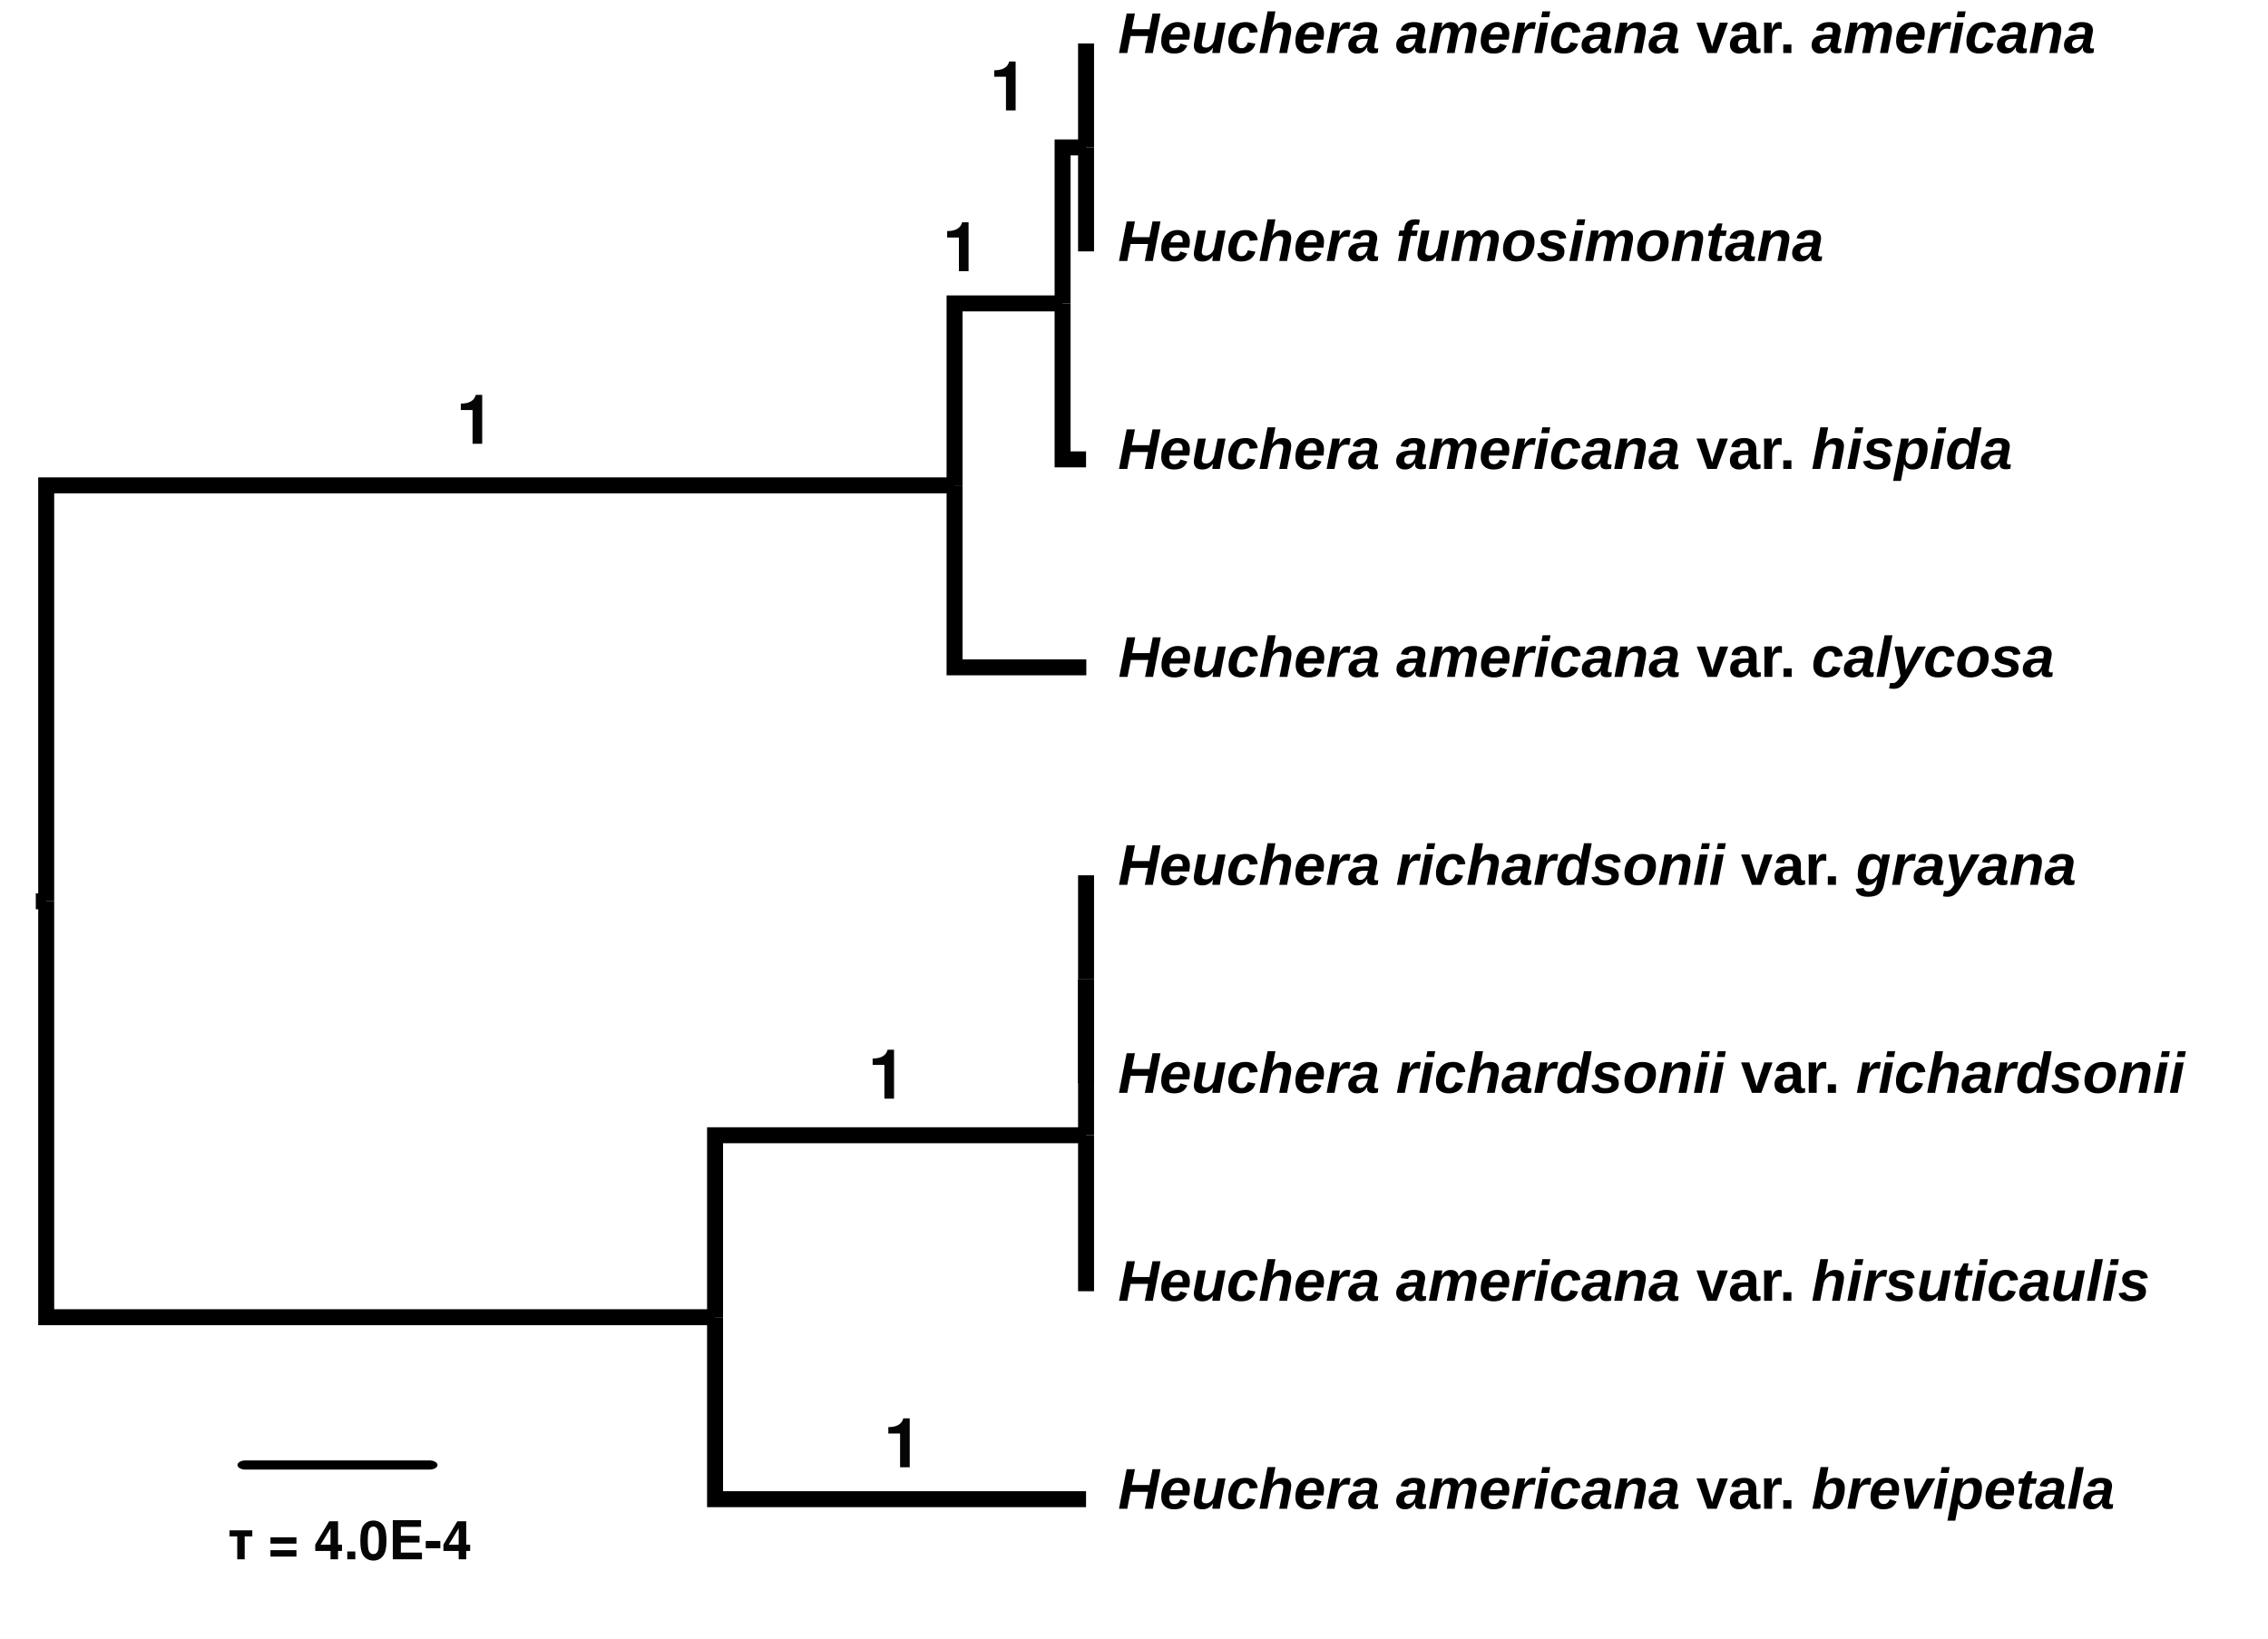
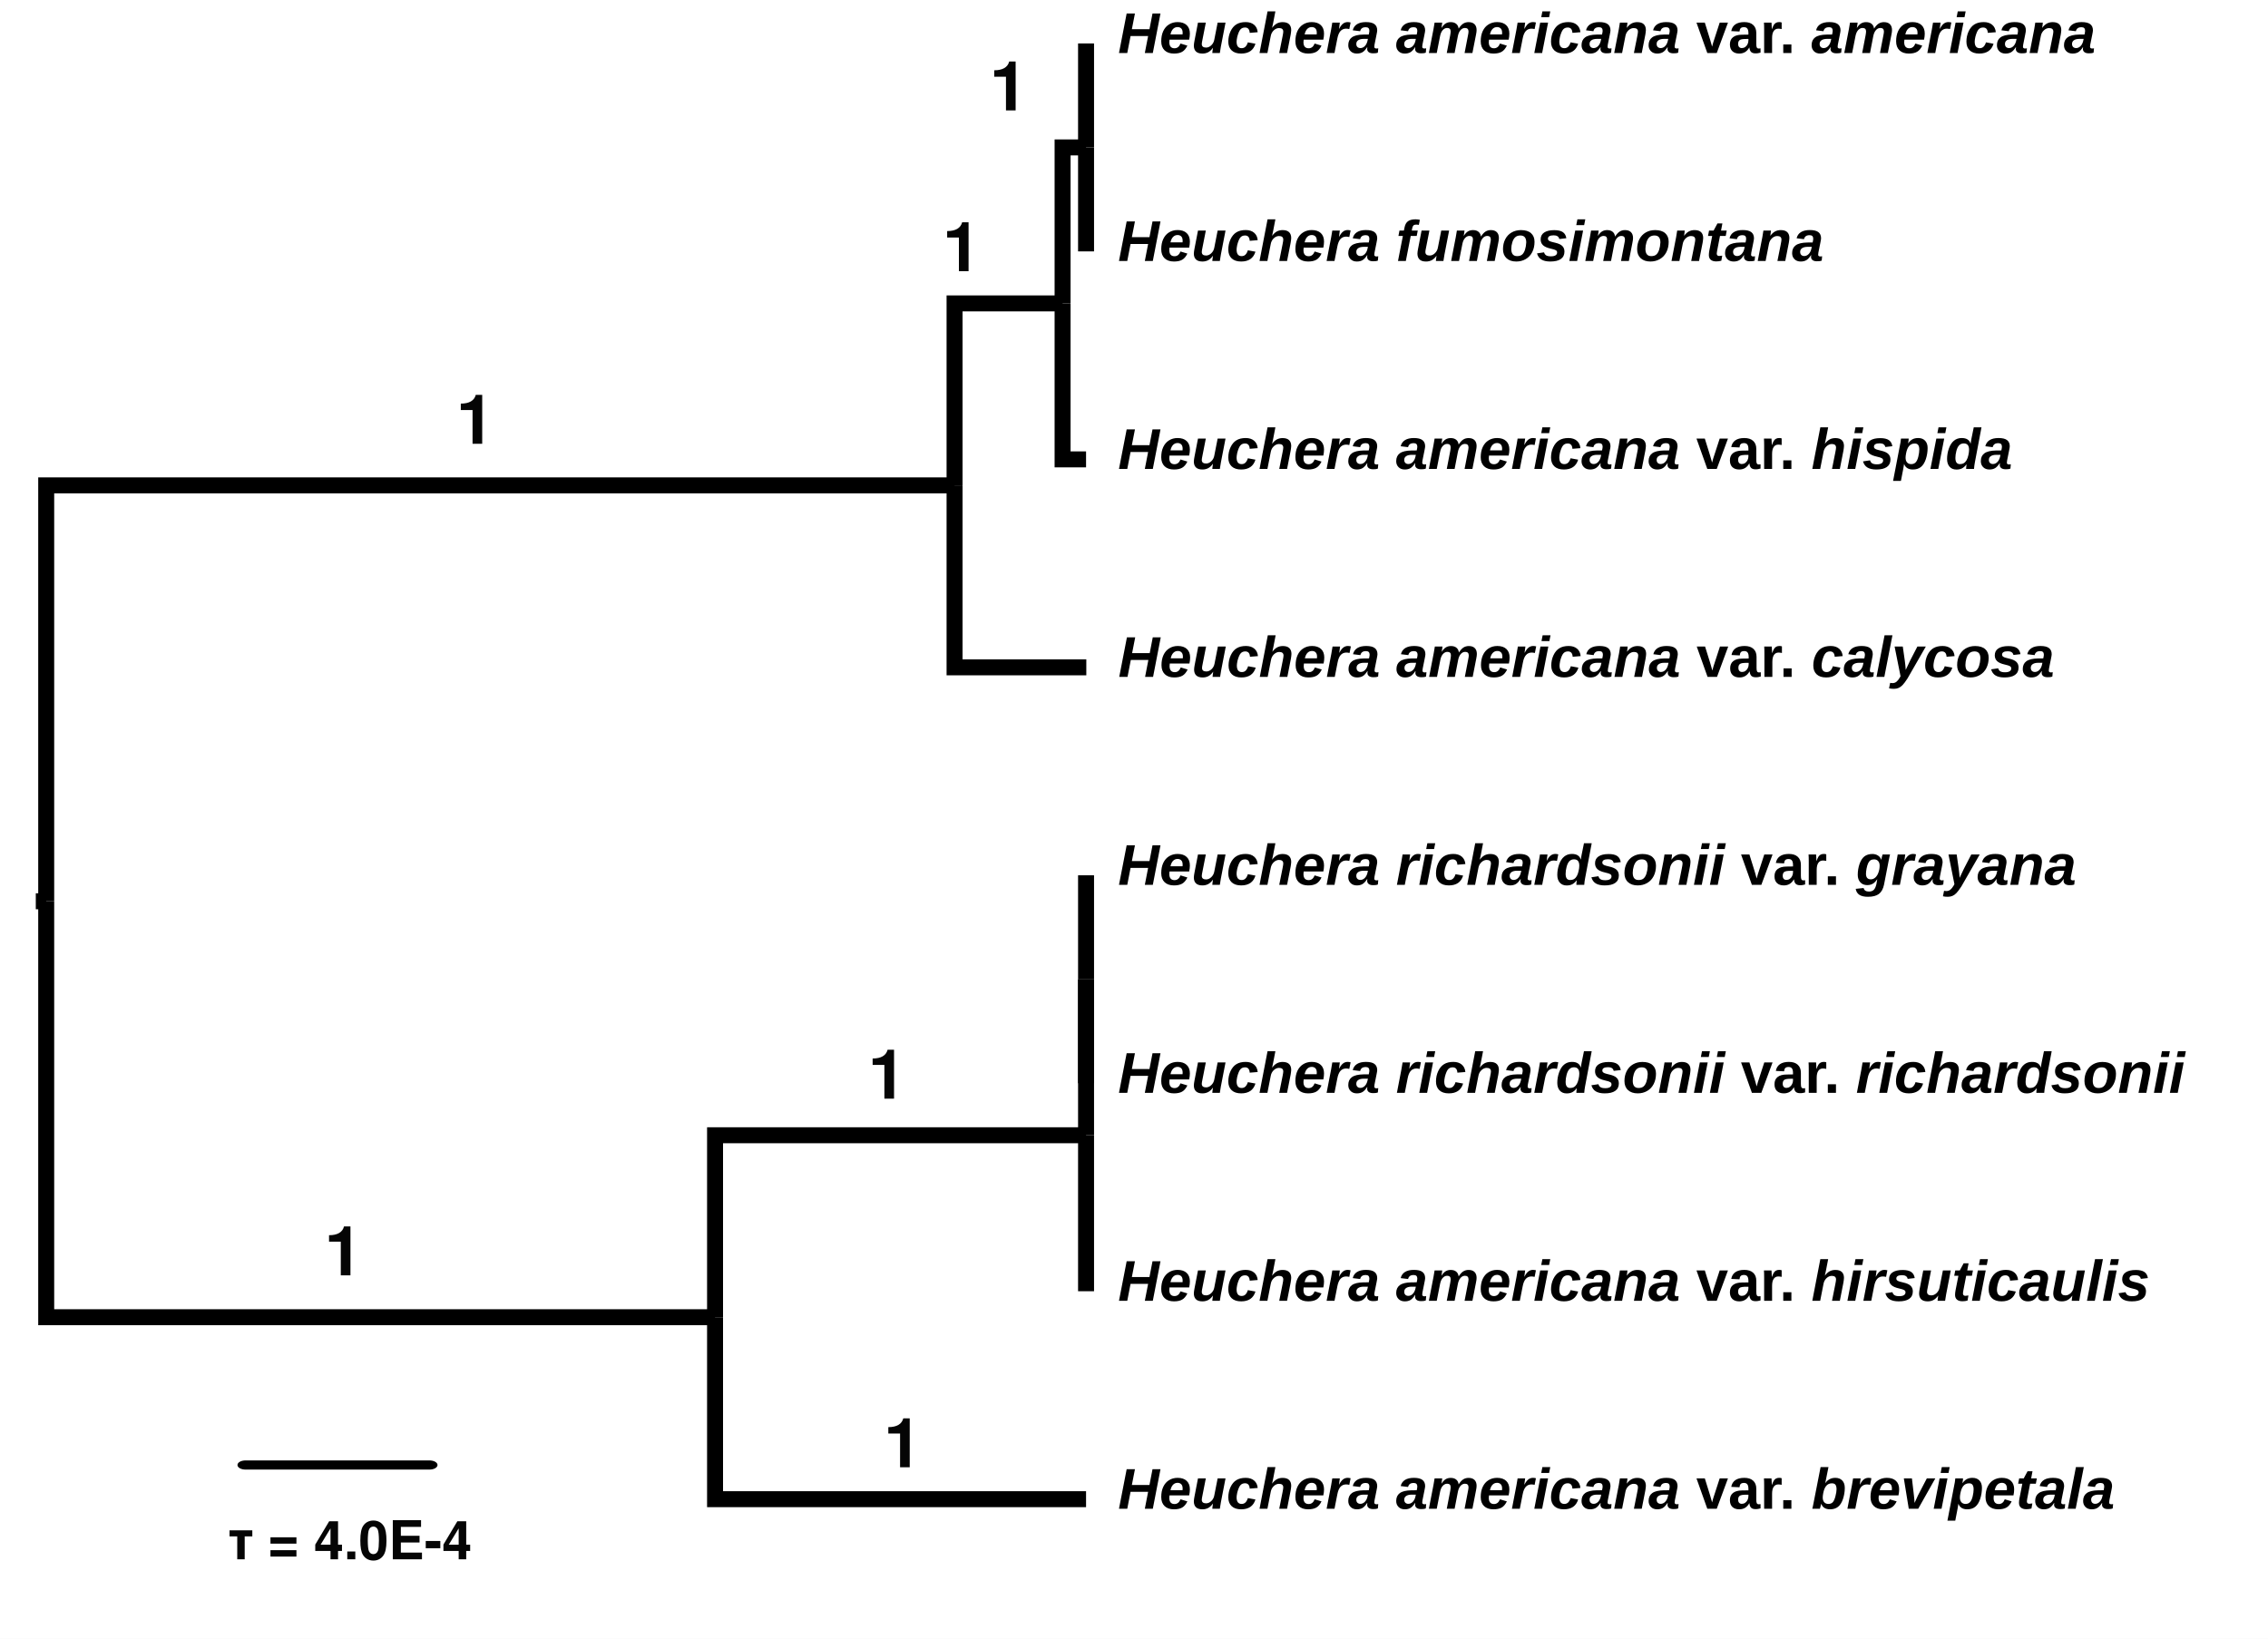
<svg xmlns="http://www.w3.org/2000/svg" version="1.1" id="svg1" width="947.059" height="684.445" viewBox="0 0 947.059 684.445">
  <defs id="defs1">
    <clipPath clipPathUnits="userSpaceOnUse" id="clipPath1">
      <path d="M 0,511 V 0 h 409 v 511 z" id="path1" />
    </clipPath>
    <clipPath clipPathUnits="userSpaceOnUse" id="clipPath2">
      <path d="M 0,511 V 0 h 409 v 511 z" transform="matrix(1,0,0,-1,-153.83,9.000003)" id="path2" />
    </clipPath>
    <clipPath clipPathUnits="userSpaceOnUse" id="clipPath3">
      <path d="M 0,511 V 0 h 409 v 511 z" id="path3" />
    </clipPath>
    <clipPath clipPathUnits="userSpaceOnUse" id="clipPath4">
      <path d="M 0,511 V 0 h 409 v 511 z" id="path4" />
    </clipPath>
    <clipPath clipPathUnits="userSpaceOnUse" id="clipPath5">
      <path d="M 0,511 V 0 h 409 v 511 z" id="path5" />
    </clipPath>
    <clipPath clipPathUnits="userSpaceOnUse" id="clipPath6">
      <path d="M 0,511 V 0 h 409 v 511 z" id="path6" />
    </clipPath>
    <clipPath clipPathUnits="userSpaceOnUse" id="clipPath7">
      <path d="M 0,511 V 0 h 409 v 511 z" id="path7" />
    </clipPath>
    <clipPath clipPathUnits="userSpaceOnUse" id="clipPath8">
      <path d="M 0,511 V 0 h 409 v 511 z" id="path8" />
    </clipPath>
    <clipPath clipPathUnits="userSpaceOnUse" id="clipPath9">
      <path d="M 0,511 V 0 h 409 v 511 z" id="path9" />
    </clipPath>
    <clipPath clipPathUnits="userSpaceOnUse" id="clipPath10">
      <path d="M 0,511 V 0 h 409 v 511 z" id="path10" />
    </clipPath>
    <clipPath clipPathUnits="userSpaceOnUse" id="clipPath11">
      <path d="M 0,511 V 0 h 409 v 511 z" id="path11" />
    </clipPath>
    <clipPath clipPathUnits="userSpaceOnUse" id="clipPath12">
      <path d="M 0,511 V 0 h 409 v 511 z" id="path12" />
    </clipPath>
    <clipPath clipPathUnits="userSpaceOnUse" id="clipPath13">
      <path d="M 0,511 V 0 h 409 v 511 z" id="path13" />
    </clipPath>
    <clipPath clipPathUnits="userSpaceOnUse" id="clipPath14">
      <path d="M 0,511 V 0 h 409 v 511 z" id="path14" />
    </clipPath>
    <clipPath clipPathUnits="userSpaceOnUse" id="clipPath15">
      <path d="M 0,511 V 0 h 409 v 511 z" id="path15" />
    </clipPath>
    <clipPath clipPathUnits="userSpaceOnUse" id="clipPath16">
      <path d="M 0,511 V 0 h 409 v 511 z" id="path16" />
    </clipPath>
    <clipPath clipPathUnits="userSpaceOnUse" id="clipPath17">
      <path d="M 0,511 V 0 h 409 v 511 z" id="path17" />
    </clipPath>
  </defs>
  <g id="g1" transform="translate(6.948684,3.474342)">
    <rect style="fill:#ffffff;stroke-width:3.133" id="rect50" width="947.059" height="684.445" x="-6.949" y="-3.474" />
    <path d="m 153.8,24 h 33.4" style="fill:none;stroke:#000000;stroke-width:2.853;stroke-linecap:round;stroke-linejoin:round;stroke-miterlimit:10;stroke-dasharray:none;stroke-opacity:1" transform="matrix(2.304,0,0,-1.333333,-258.8544,640.3878)" clip-path="url(#clipPath1)" id="path27" />
    <text xml:space="preserve" transform="matrix(2.239488,0,0,2.239488,88.6524,647.7827)" clip-path="url(#clipPath2)" id="text27" style="opacity:0.98">
      <tspan style="font-style:normal;font-variant:normal;font-weight:bold;font-stretch:normal;font-size:10px;font-family:Helvetica;-inkscape-font-specification:'Helvetica Bold';writing-mode:lr-tb;fill:#000000;fill-opacity:1;fill-rule:nonzero;stroke:none" x="0" y="0" id="tspan27">τ = 4.0E-4</tspan>
    </text>
    <path d="M 218.73,101 H 9.26 v 130.29" style="fill:none;stroke:#000000;stroke-width:5;stroke-linecap:butt;stroke-linejoin:miter;stroke-miterlimit:10;stroke-dasharray:none;stroke-opacity:1" transform="matrix(1.333333,0,0,-1.333333,0,681.3333)" clip-path="url(#clipPath3)" id="path28" />
    <path d="m 334.92,174.29 v 0 32.57" style="fill:none;stroke:#000000;stroke-width:5;stroke-linecap:butt;stroke-linejoin:miter;stroke-miterlimit:10;stroke-dasharray:none;stroke-opacity:1" transform="matrix(1.333333,0,0,-1.333333,0,681.3333)" clip-path="url(#clipPath4)" id="path29" />
    <path d="M 293.74,361.57 H 9.26 V 231.29" style="fill:none;stroke:#000000;stroke-width:5;stroke-linecap:butt;stroke-linejoin:miter;stroke-miterlimit:10;stroke-dasharray:none;stroke-opacity:1" transform="matrix(1.333333,0,0,-1.333333,0,681.3333)" clip-path="url(#clipPath5)" id="path30" />
    <path d="m 334.92,434.86 v 0 32.57" style="fill:none;stroke:#000000;stroke-width:5;stroke-linecap:butt;stroke-linejoin:miter;stroke-miterlimit:10;stroke-dasharray:none;stroke-opacity:1" transform="matrix(1.333333,0,0,-1.333333,0,681.3333)" clip-path="url(#clipPath6)" id="path31" />
    <path d="m 335,304.57 h -41.26 v 57" style="fill:none;stroke:#000000;stroke-width:5;stroke-linecap:butt;stroke-linejoin:miter;stroke-miterlimit:10;stroke-dasharray:none;stroke-opacity:1" transform="matrix(1.333333,0,0,-1.333333,0,681.3333)" clip-path="url(#clipPath7)" id="path32" />
    <path d="m 334.92,206.86 v 0 V 158" style="fill:none;stroke:#000000;stroke-width:5;stroke-linecap:butt;stroke-linejoin:miter;stroke-miterlimit:10;stroke-dasharray:none;stroke-opacity:1" transform="matrix(1.333333,0,0,-1.333333,0,681.3333)" clip-path="url(#clipPath8)" id="path33" />
    <path d="m 327.57,418.57 h -33.83 v -57" style="fill:none;stroke:#000000;stroke-width:5;stroke-linecap:butt;stroke-linejoin:miter;stroke-miterlimit:10;stroke-dasharray:none;stroke-opacity:1" transform="matrix(1.333333,0,0,-1.333333,0,681.3333)" clip-path="url(#clipPath9)" id="path34" />
    <path d="M 6,231.29 H 9.26" style="fill:none;stroke:#000000;stroke-width:5;stroke-linecap:butt;stroke-linejoin:miter;stroke-miterlimit:10;stroke-dasharray:none;stroke-opacity:1" transform="matrix(1.333333,0,0,-1.333333,0,681.3333)" clip-path="url(#clipPath10)" id="path35" />
    <path d="m 334.92,369.71 h -7.35 v 48.86" style="fill:none;stroke:#000000;stroke-width:5;stroke-linecap:butt;stroke-linejoin:miter;stroke-miterlimit:10;stroke-dasharray:none;stroke-opacity:1" transform="matrix(1.333333,0,0,-1.333333,0,681.3333)" clip-path="url(#clipPath11)" id="path36" />
    <path d="m 334.92,109.14 v 0 48.86" style="fill:none;stroke:#000000;stroke-width:5;stroke-linecap:butt;stroke-linejoin:miter;stroke-miterlimit:10;stroke-dasharray:none;stroke-opacity:1" transform="matrix(1.333333,0,0,-1.333333,0,681.3333)" clip-path="url(#clipPath12)" id="path37" />
    <path d="m 334.92,500 v 0 -32.57" style="fill:none;stroke:#000000;stroke-width:5;stroke-linecap:butt;stroke-linejoin:miter;stroke-miterlimit:10;stroke-dasharray:none;stroke-opacity:1" transform="matrix(1.333333,0,0,-1.333333,0,681.3333)" clip-path="url(#clipPath13)" id="path38" />
    <path d="m 334.92,467.43 h -7.35 v -48.86" style="fill:none;stroke:#000000;stroke-width:5;stroke-linecap:butt;stroke-linejoin:miter;stroke-miterlimit:10;stroke-dasharray:none;stroke-opacity:1" transform="matrix(1.333333,0,0,-1.333333,0,681.3333)" clip-path="url(#clipPath14)" id="path39" />
    <path d="M 334.92,44 H 218.73 v 57" style="fill:none;stroke:#000000;stroke-width:5;stroke-linecap:butt;stroke-linejoin:miter;stroke-miterlimit:10;stroke-dasharray:none;stroke-opacity:1" transform="matrix(1.333333,0,0,-1.333333,0,681.3333)" clip-path="url(#clipPath15)" id="path40" />
    <path d="m 334.92,239.43 v 0 -32.57" style="fill:none;stroke:#000000;stroke-width:5;stroke-linecap:butt;stroke-linejoin:miter;stroke-miterlimit:10;stroke-dasharray:none;stroke-opacity:1" transform="matrix(1.333333,0,0,-1.333333,0,681.3333)" clip-path="url(#clipPath16)" id="path41" />
    <path d="M 334.92,158 H 218.73 v -57" style="fill:none;stroke:#000000;stroke-width:5;stroke-linecap:butt;stroke-linejoin:miter;stroke-miterlimit:10;stroke-dasharray:none;stroke-opacity:1" transform="matrix(1.333333,0,0,-1.333333,0,681.3333)" clip-path="url(#clipPath17)" id="path42" />
    <text xml:space="preserve" transform="matrix(1.333333,0,0,1.333333,459.8933,452.9467)" clip-path="none" id="text42" style="font-style:oblique;font-variant:normal;font-weight:bold;font-stretch:normal;font-size:18px;font-family:arial;-inkscape-font-specification:'arial Bold Oblique'">
      <tspan style="font-style:oblique;font-variant:normal;font-weight:bold;font-stretch:normal;font-size:18px;font-family:arial;-inkscape-font-specification:'arial Bold Oblique';writing-mode:lr-tb;fill:#000000;fill-opacity:1;fill-rule:nonzero;stroke:none" x="0" y="0" id="tspan42">Heuchera richardsonii <tspan style="font-style:normal;font-variant:normal;font-weight:bold;font-stretch:normal;font-family:arial;-inkscape-font-specification:'arial Bold'" id="tspan58">var.</tspan> richardsonii</tspan>
    </text>
    <text xml:space="preserve" transform="matrix(1.333333,0,0,1.333333,459.8933,105.52)" clip-path="none" id="text43" style="font-style:oblique;font-variant:normal;font-weight:bold;font-stretch:normal;font-size:18px;font-family:arial;-inkscape-font-specification:'arial Bold Oblique'">
      <tspan style="font-style:oblique;font-variant:normal;font-weight:bold;font-stretch:normal;font-size:18px;font-family:arial;-inkscape-font-specification:'arial Bold Oblique';writing-mode:lr-tb;fill:#000000;fill-opacity:1;fill-rule:nonzero;stroke:none" x="0" y="0" id="tspan43">Heuchera fumosimontana</tspan>
    </text>
    <text xml:space="preserve" transform="matrix(1.333333,0,0,1.333333,460,279.24)" clip-path="none" id="text44" style="font-style:oblique;font-variant:normal;font-weight:bold;font-stretch:normal;font-size:18px;font-family:arial;-inkscape-font-specification:'arial Bold Oblique'">
      <tspan style="font-style:oblique;font-variant:normal;font-weight:bold;font-stretch:normal;font-size:18px;font-family:arial;-inkscape-font-specification:'arial Bold Oblique';writing-mode:lr-tb;fill:#000000;fill-opacity:1;fill-rule:nonzero;stroke:none" x="0" y="0" id="tspan44">Heuchera americana<tspan style="font-style:normal;font-variant:normal;font-weight:bold;font-stretch:normal;font-family:arial;-inkscape-font-specification:'arial Bold'" id="tspan52"> var.</tspan> calycosa</tspan>
    </text>
    <text xml:space="preserve" transform="matrix(1.333333,0,0,1.333333,459.8933,192.3867)" clip-path="none" id="text45" style="font-style:oblique;font-variant:normal;font-weight:bold;font-stretch:normal;font-size:18px;font-family:arial;-inkscape-font-specification:'arial Bold Oblique'">
      <tspan style="font-style:oblique;font-variant:normal;font-weight:bold;font-stretch:normal;font-size:18px;font-family:arial;-inkscape-font-specification:'arial Bold Oblique';writing-mode:lr-tb;fill:#000000;fill-opacity:1;fill-rule:nonzero;stroke:none" x="0" y="0" id="tspan45">Heuchera americana <tspan style="font-style:normal;font-variant:normal;font-weight:bold;font-stretch:normal;font-family:arial;-inkscape-font-specification:'arial Bold'" id="tspan51">var. </tspan>hispida</tspan>
    </text>
    <text xml:space="preserve" transform="matrix(1.333333,0,0,1.333333,459.8933,539.8133)" clip-path="none" id="text46" style="font-style:oblique;font-variant:normal;font-weight:bold;font-stretch:normal;font-size:18px;font-family:arial;-inkscape-font-specification:'arial Bold Oblique'">
      <tspan style="font-style:oblique;font-variant:normal;font-weight:bold;font-stretch:normal;font-size:18px;font-family:arial;-inkscape-font-specification:'arial Bold Oblique';writing-mode:lr-tb;fill:#000000;fill-opacity:1;fill-rule:nonzero;stroke:none" x="0" y="0" id="tspan46">Heuchera americana <tspan style="font-style:normal;font-variant:normal;font-weight:bold;font-stretch:normal;font-family:arial;-inkscape-font-specification:'arial Bold'" id="tspan54">var. </tspan>hirsuticaulis</tspan>
    </text>
    <text xml:space="preserve" transform="matrix(1.333333,0,0,1.333333,459.8933,18.66667)" clip-path="none" id="text47" style="font-style:oblique;font-variant:normal;font-weight:bold;font-stretch:normal;font-size:18px;font-family:arial;-inkscape-font-specification:'arial Bold Oblique'">
      <tspan style="font-style:oblique;font-variant:normal;font-weight:bold;font-stretch:normal;font-size:18px;font-family:arial;-inkscape-font-specification:'arial Bold Oblique';writing-mode:lr-tb;fill:#000000;fill-opacity:1;fill-rule:nonzero;stroke:none" x="0" y="0" id="tspan47">Heuchera americana <tspan style="font-style:normal;font-variant:normal;font-weight:bold;font-stretch:normal;font-family:arial;-inkscape-font-specification:'arial Bold'" id="tspan56">var. </tspan>americana</tspan>
    </text>
    <text xml:space="preserve" transform="matrix(1.333333,0,0,1.333333,459.8933,626.6667)" clip-path="none" id="text48" style="font-style:oblique;font-variant:normal;font-weight:bold;font-stretch:normal;font-size:18px;font-family:arial;-inkscape-font-specification:'arial Bold Oblique'">
      <tspan style="font-style:oblique;font-variant:normal;font-weight:bold;font-stretch:normal;font-size:18px;font-family:arial;-inkscape-font-specification:'arial Bold Oblique';writing-mode:lr-tb;fill:#000000;fill-opacity:1;fill-rule:nonzero;stroke:none" x="0" y="0" id="tspan48">Heuchera americana <tspan style="font-style:normal;font-variant:normal;font-weight:bold;font-stretch:normal;font-family:arial;-inkscape-font-specification:'arial Bold'" id="tspan55">var. </tspan>brevipetala</tspan>
    </text>
    <text xml:space="preserve" transform="matrix(1.333333,0,0,1.333333,459.8933,366.0933)" clip-path="none" id="text49" style="font-style:oblique;font-variant:normal;font-weight:bold;font-stretch:normal;font-size:18px;font-family:arial;-inkscape-font-specification:'arial Bold Oblique'">
      <tspan style="font-style:oblique;font-variant:normal;font-weight:bold;font-stretch:normal;font-size:18px;font-family:arial;-inkscape-font-specification:'arial Bold Oblique';writing-mode:lr-tb;fill:#000000;fill-opacity:1;fill-rule:nonzero;stroke:none" x="0" y="0" id="tspan49">Heuchera richardsonii <tspan style="font-style:normal;font-variant:normal;font-weight:bold;font-stretch:normal;font-family:arial;-inkscape-font-specification:'arial Bold'" id="tspan53">var. </tspan>grayana</tspan>
    </text>
    <text xml:space="preserve" style="font-style:oblique;font-variant:normal;font-weight:bold;font-stretch:normal;font-size:24px;line-height:0.9;font-family:arial;-inkscape-font-specification:'arial Bold Oblique';text-align:center;writing-mode:lr-tb;direction:ltr;text-anchor:middle;fill:#ffffff;stroke-width:2.646" x="-460.929" y="94.965" id="text50">
      <tspan id="tspan50" x="-460.929" y="94.965" />
    </text>
    <text xml:space="preserve" style="font-style:normal;font-variant:normal;font-weight:bold;font-stretch:normal;font-size:24px;line-height:0.9;font-family:arial;-inkscape-font-specification:'arial Bold';text-align:center;writing-mode:lr-tb;direction:ltr;text-anchor:middle;fill:#ffffff;stroke-width:2.646" x="1012.173" y="76.159" id="text57">
      <tspan id="tspan57" x="1012.173" y="76.159" />
    </text>
    <text xml:space="preserve" style="font-style:normal;font-variant:normal;font-weight:bold;font-stretch:normal;font-size:28.8px;line-height:0.9;font-family:Helvetica;-inkscape-font-specification:'Helvetica Bold';text-align:center;writing-mode:lr-tb;direction:ltr;text-anchor:middle;opacity:0.98;fill:#ffffff;stroke-width:3.175" x="211.539" y="181.859" id="text59">
      <tspan id="tspan59" x="211.539" y="181.859" style="fill:#000000;stroke-width:3.175">1</tspan>
    </text>
    <text xml:space="preserve" style="font-style:normal;font-variant:normal;font-weight:bold;font-stretch:normal;font-size:28.8px;line-height:0.9;font-family:Helvetica;-inkscape-font-specification:'Helvetica Bold';text-align:center;writing-mode:lr-tb;direction:ltr;text-anchor:middle;opacity:0.98;fill:#ffffff;stroke-width:3.175" x="414.629" y="109.795" id="text60">
      <tspan id="tspan60" x="414.629" y="109.795" style="fill:#000000;stroke-width:3.175">1</tspan>
    </text>
    <text xml:space="preserve" style="font-style:normal;font-variant:normal;font-weight:bold;font-stretch:normal;font-size:28.8px;line-height:0.9;font-family:Helvetica;-inkscape-font-specification:'Helvetica Bold';text-align:center;writing-mode:lr-tb;direction:ltr;text-anchor:middle;opacity:0.98;fill:#ffffff;stroke-width:3.175" x="434.283" y="42.645" id="text61">
      <tspan id="tspan61" x="434.283" y="42.645" style="fill:#000000;stroke-width:3.175">1</tspan>
    </text>
    <text xml:space="preserve" style="font-style:normal;font-variant:normal;font-weight:bold;font-stretch:normal;font-size:28.8px;line-height:0.9;font-family:Helvetica;-inkscape-font-specification:'Helvetica Bold';text-align:center;writing-mode:lr-tb;direction:ltr;text-anchor:middle;opacity:0.98;fill:#ffffff;stroke-width:3.175" x="383.51" y="455.375" id="text62">
      <tspan id="tspan62" x="383.51" y="455.375" style="fill:#000000;stroke-width:3.175">1</tspan>
    </text>
    <text xml:space="preserve" style="font-style:normal;font-variant:normal;font-weight:bold;font-stretch:normal;font-size:28.8px;line-height:0.9;font-family:Helvetica;-inkscape-font-specification:'Helvetica Bold';text-align:center;writing-mode:lr-tb;direction:ltr;text-anchor:middle;opacity:0.98;fill:#ffffff;stroke-width:3.175" x="390.061" y="609.331" id="text63">
      <tspan id="tspan63" x="390.061" y="609.331" style="fill:#000000;stroke-width:3.175">1</tspan>
    </text>
+     <text xml:space="preserve" style="font-style:normal;font-variant:normal;font-weight:bold;font-stretch:normal;font-size:28.8px;line-height:0.9;font-family:Helvetica;-inkscape-font-specification:'Helvetica Bold';text-align:center;writing-mode:lr-tb;direction:ltr;text-anchor:middle;opacity:0.98;fill:#ffffff;stroke-width:3.175" x="156.52" y="529.179" id="text1">
+       <tspan id="tspan1" x="156.52" y="529.179" style="fill:#000000;stroke-width:3.175">1</tspan>
+     </text>
  </g>
</svg>
